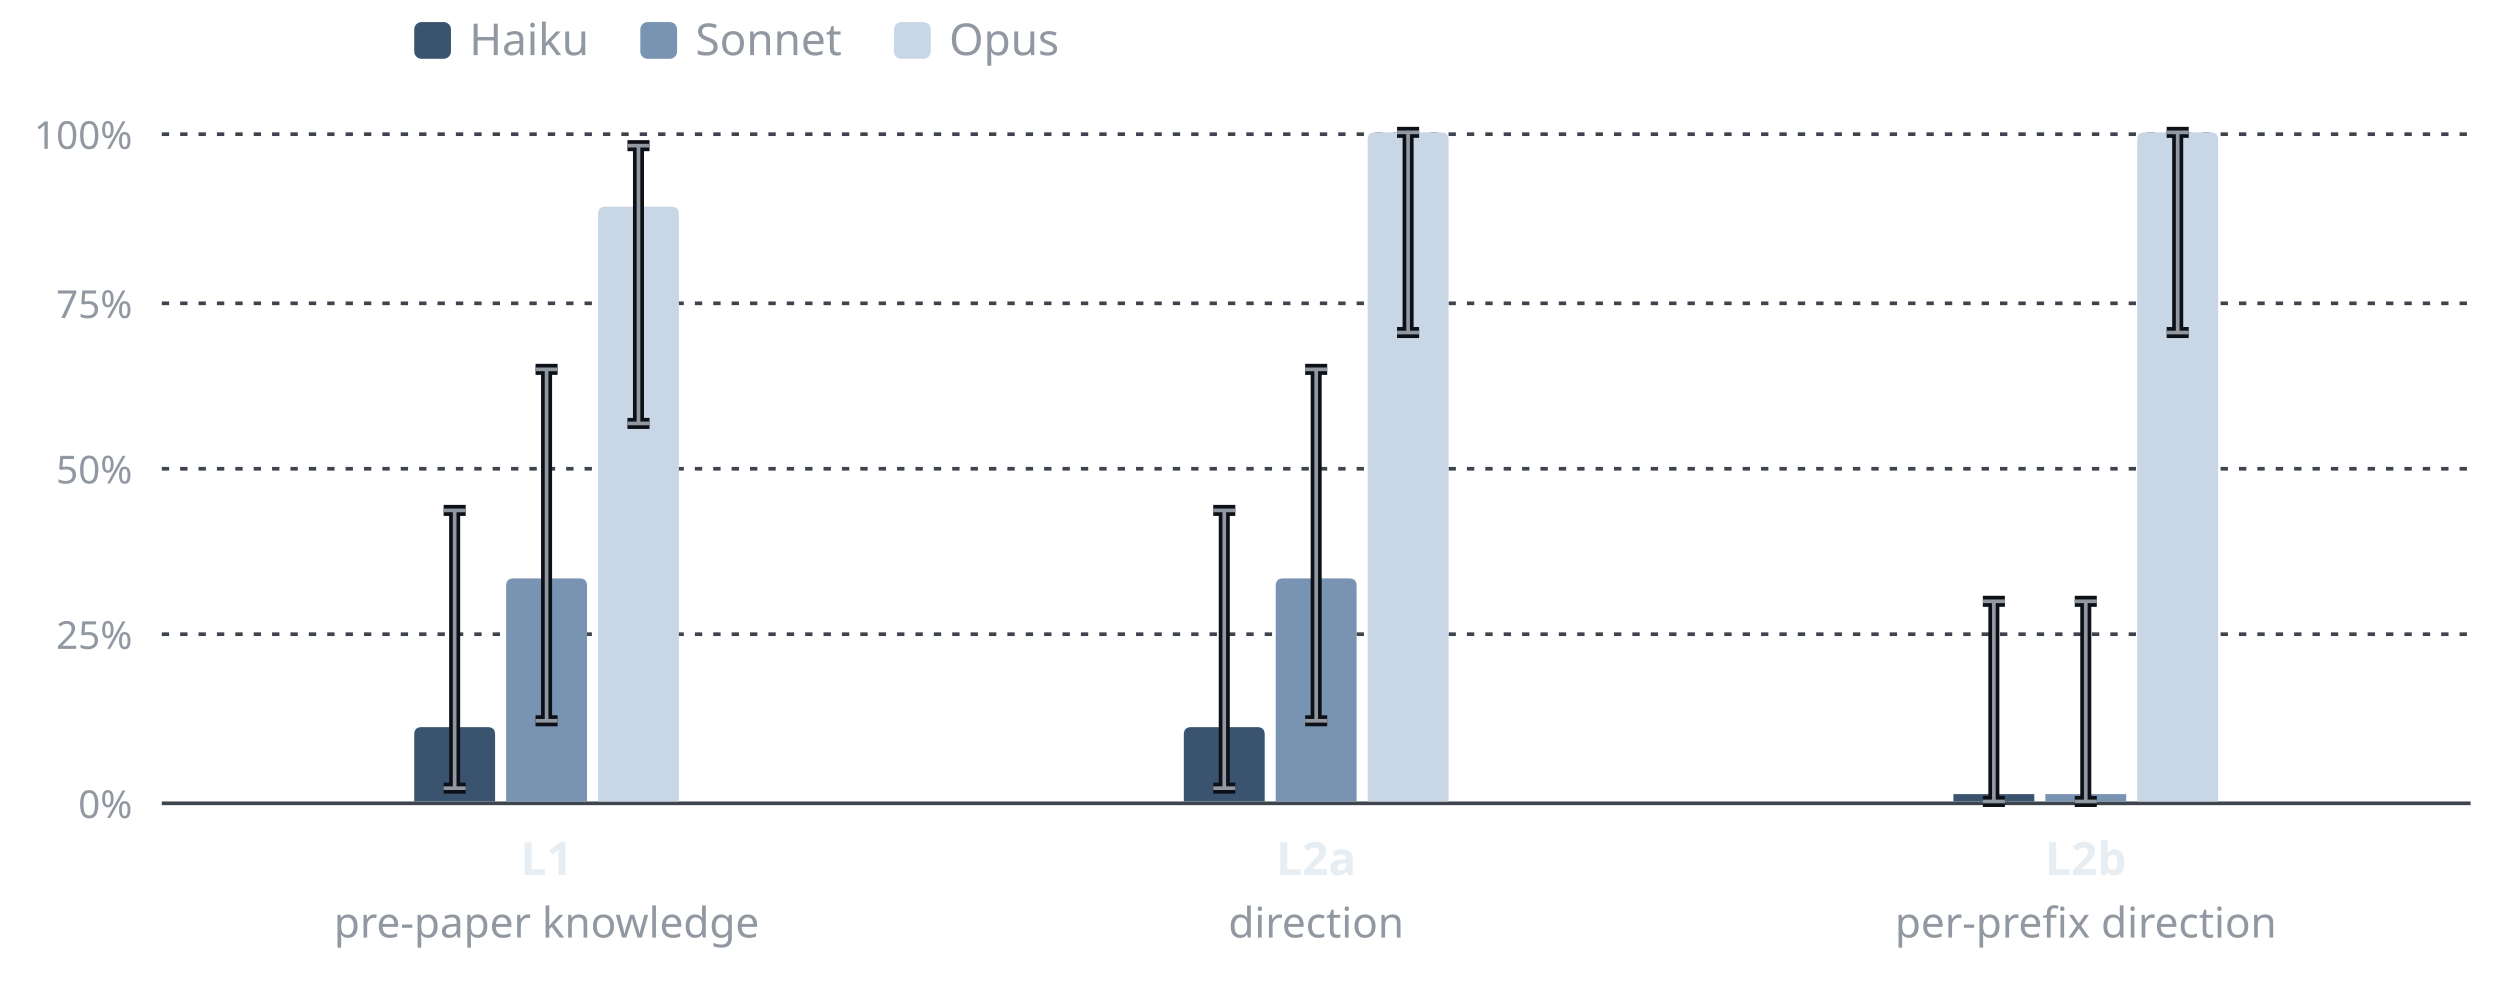
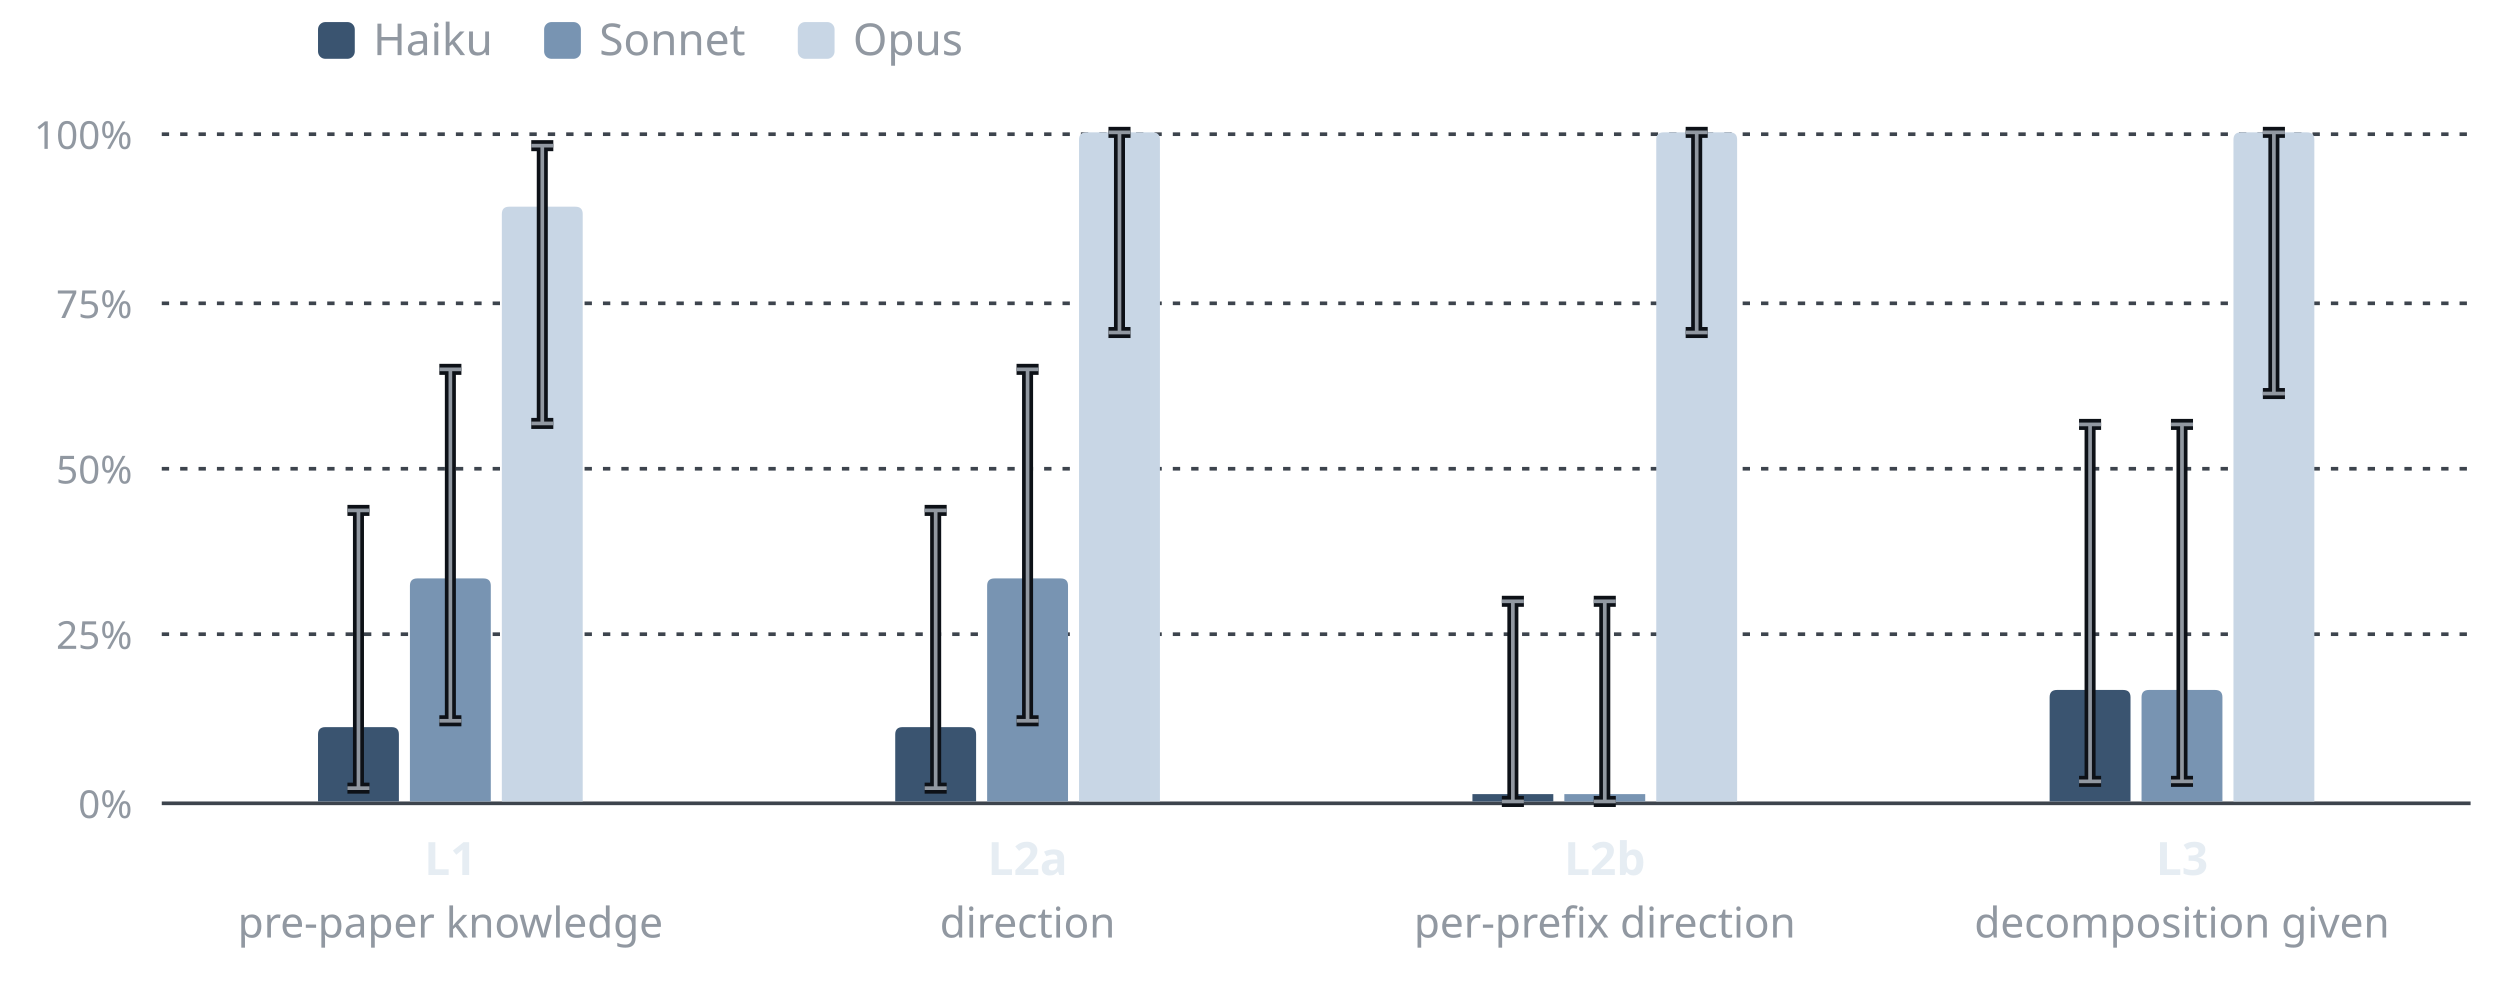
<svg xmlns="http://www.w3.org/2000/svg" width="680" height="270" viewBox="0 0 680 270" font-family="-apple-system, BlinkMacSystemFont, 'Segoe UI', 'Noto Sans', Helvetica, Arial, sans-serif" role="img" aria-labelledby="title desc">
-   <rect x="112.667" y="6" width="10" height="10" rx="2" fill="#3a5470" />
-   <text x="127.667" y="15" font-size="12" fill="#9198a1">Haiku</text>
-   <rect x="174.167" y="6" width="10" height="10" rx="2" fill="#7894b2" />
-   <text x="189.167" y="15" font-size="12" fill="#9198a1">Sonnet</text>
-   <rect x="243.167" y="6" width="10" height="10" rx="2" fill="#c8d6e5" />
-   <text x="258.167" y="15" font-size="12" fill="#9198a1">Opus</text>
+   <rect x="86.5" y="6" width="10" height="10" rx="2" fill="#3a5470" />
+   <text x="101.5" y="15" font-size="12" fill="#9198a1">Haiku</text>
+   <rect x="148.0" y="6" width="10" height="10" rx="2" fill="#7894b2" />
+   <text x="163.0" y="15" font-size="12" fill="#9198a1">Sonnet</text>
+   <rect x="217.0" y="6" width="10" height="10" rx="2" fill="#c8d6e5" />
+   <text x="232.0" y="15" font-size="12" fill="#9198a1">Opus</text>
  <line x1="44" x2="672" y1="218.5" y2="218.5" stroke="#3d444d" />
  <text x="36" y="222.5" font-size="10.5" text-anchor="end" fill="#9198a1" font-variant-numeric="tabular-nums">0%</text>
  <line x1="44" x2="672" y1="172.5" y2="172.5" stroke="#3d444d" stroke-dasharray="2 3" />
  <text x="36" y="176.5" font-size="10.5" text-anchor="end" fill="#9198a1" font-variant-numeric="tabular-nums">25%</text>
  <line x1="44" x2="672" y1="127.5" y2="127.5" stroke="#3d444d" stroke-dasharray="2 3" />
  <text x="36" y="131.5" font-size="10.5" text-anchor="end" fill="#9198a1" font-variant-numeric="tabular-nums">50%</text>
  <line x1="44" x2="672" y1="82.5" y2="82.5" stroke="#3d444d" stroke-dasharray="2 3" />
  <text x="36" y="86.5" font-size="10.5" text-anchor="end" fill="#9198a1" font-variant-numeric="tabular-nums">75%</text>
  <line x1="44" x2="672" y1="36.5" y2="36.5" stroke="#3d444d" stroke-dasharray="2 3" />
  <text x="36" y="40.5" font-size="10.5" text-anchor="end" fill="#9198a1" font-variant-numeric="tabular-nums">100%</text>
-   <path d="M112.667,218.0 V199.778 Q112.667,197.778 114.667,197.778 H132.667 Q134.667,197.778 134.667,199.778 V218.0 Z" fill="#3a5470" />
-   <path d="M123.667,214.38 V138.829 M120.667,138.829 H126.667 M120.667,214.38 H126.667" stroke="#0d1117" stroke-width="3" fill="none" />
-   <path d="M123.667,214.38 V138.829 M120.667,138.829 H126.667 M120.667,214.38 H126.667" stroke="#9198a1" stroke-width="1" fill="none" />
-   <path d="M137.667,218.0 V159.333 Q137.667,157.333 139.667,157.333 H157.667 Q159.667,157.333 159.667,159.333 V218.0 Z" fill="#7894b2" />
-   <path d="M148.667,196.054 V100.464 M145.667,100.464 H151.667 M145.667,196.054 H151.667" stroke="#0d1117" stroke-width="3" fill="none" />
-   <path d="M148.667,196.054 V100.464 M145.667,100.464 H151.667 M145.667,196.054 H151.667" stroke="#9198a1" stroke-width="1" fill="none" />
-   <path d="M162.667,218.0 V58.222 Q162.667,56.222 164.667,56.222 H182.667 Q184.667,56.222 184.667,58.222 V218.0 Z" fill="#c8d6e5" />
-   <path d="M173.667,115.171 V39.62 M170.667,39.62 H176.667 M170.667,115.171 H176.667" stroke="#0d1117" stroke-width="3" fill="none" />
-   <path d="M173.667,115.171 V39.62 M170.667,39.62 H176.667 M170.667,115.171 H176.667" stroke="#9198a1" stroke-width="1" fill="none" />
-   <text x="148.667" y="238" font-size="12.5" font-weight="600" text-anchor="middle" fill="#e6edf3">L1</text>
-   <text x="148.667" y="255" font-size="11.5" text-anchor="middle" fill="#9198a1">pre-paper knowledge</text>
-   <path d="M322.0,218.0 V199.778 Q322.0,197.778 324.0,197.778 H342.0 Q344.0,197.778 344.0,199.778 V218.0 Z" fill="#3a5470" />
-   <path d="M333.0,214.38 V138.829 M330.0,138.829 H336.0 M330.0,214.38 H336.0" stroke="#0d1117" stroke-width="3" fill="none" />
-   <path d="M333.0,214.38 V138.829 M330.0,138.829 H336.0 M330.0,214.38 H336.0" stroke="#9198a1" stroke-width="1" fill="none" />
-   <path d="M347.0,218.0 V159.333 Q347.0,157.333 349.0,157.333 H367.0 Q369.0,157.333 369.0,159.333 V218.0 Z" fill="#7894b2" />
-   <path d="M358.0,196.054 V100.464 M355.0,100.464 H361.0 M355.0,196.054 H361.0" stroke="#0d1117" stroke-width="3" fill="none" />
-   <path d="M358.0,196.054 V100.464 M355.0,100.464 H361.0 M355.0,196.054 H361.0" stroke="#9198a1" stroke-width="1" fill="none" />
-   <path d="M372.0,218.0 V38.0 Q372.0,36.0 374.0,36.0 H392.0 Q394.0,36.0 394.0,38.0 V218.0 Z" fill="#c8d6e5" />
-   <path d="M383.0,90.446 V36.0 M380.0,36.0 H386.0 M380.0,90.446 H386.0" stroke="#0d1117" stroke-width="3" fill="none" />
-   <path d="M383.0,90.446 V36.0 M380.0,36.0 H386.0 M380.0,90.446 H386.0" stroke="#9198a1" stroke-width="1" fill="none" />
-   <text x="358.0" y="238" font-size="12.5" font-weight="600" text-anchor="middle" fill="#e6edf3">L2a</text>
-   <text x="358.0" y="255" font-size="11.5" text-anchor="middle" fill="#9198a1">direction</text>
-   <rect x="531.333" y="216.0" width="22" height="2" fill="#3a5470" />
-   <path d="M542.333,218.0 V163.554 M539.333,163.554 H545.333 M539.333,218.0 H545.333" stroke="#0d1117" stroke-width="3" fill="none" />
-   <path d="M542.333,218.0 V163.554 M539.333,163.554 H545.333 M539.333,218.0 H545.333" stroke="#9198a1" stroke-width="1" fill="none" />
-   <rect x="556.333" y="216.0" width="22" height="2" fill="#7894b2" />
-   <path d="M567.333,218.0 V163.554 M564.333,163.554 H570.333 M564.333,218.0 H570.333" stroke="#0d1117" stroke-width="3" fill="none" />
-   <path d="M567.333,218.0 V163.554 M564.333,163.554 H570.333 M564.333,218.0 H570.333" stroke="#9198a1" stroke-width="1" fill="none" />
-   <path d="M581.333,218.0 V38.0 Q581.333,36.0 583.333,36.0 H601.333 Q603.333,36.0 603.333,38.0 V218.0 Z" fill="#c8d6e5" />
-   <path d="M592.333,90.446 V36.0 M589.333,36.0 H595.333 M589.333,90.446 H595.333" stroke="#0d1117" stroke-width="3" fill="none" />
-   <path d="M592.333,90.446 V36.0 M589.333,36.0 H595.333 M589.333,90.446 H595.333" stroke="#9198a1" stroke-width="1" fill="none" />
-   <text x="567.333" y="238" font-size="12.5" font-weight="600" text-anchor="middle" fill="#e6edf3">L2b</text>
-   <text x="567.333" y="255" font-size="11.5" text-anchor="middle" fill="#9198a1">per-prefix direction</text>
+   <path d="M86.5,218.0 V199.778 Q86.5,197.778 88.5,197.778 H106.5 Q108.5,197.778 108.5,199.778 V218.0 Z" fill="#3a5470" />
+   <path d="M97.5,214.38 V138.829 M94.5,138.829 H100.5 M94.5,214.38 H100.5" stroke="#0d1117" stroke-width="3" fill="none" />
+   <path d="M97.5,214.38 V138.829 M94.5,138.829 H100.5 M94.5,214.38 H100.5" stroke="#9198a1" stroke-width="1" fill="none" />
+   <path d="M111.5,218.0 V159.333 Q111.5,157.333 113.5,157.333 H131.5 Q133.5,157.333 133.5,159.333 V218.0 Z" fill="#7894b2" />
+   <path d="M122.5,196.054 V100.464 M119.5,100.464 H125.5 M119.5,196.054 H125.5" stroke="#0d1117" stroke-width="3" fill="none" />
+   <path d="M122.5,196.054 V100.464 M119.5,100.464 H125.5 M119.5,196.054 H125.5" stroke="#9198a1" stroke-width="1" fill="none" />
+   <path d="M136.5,218.0 V58.222 Q136.5,56.222 138.5,56.222 H156.5 Q158.5,56.222 158.5,58.222 V218.0 Z" fill="#c8d6e5" />
+   <path d="M147.5,115.171 V39.62 M144.5,39.62 H150.5 M144.5,115.171 H150.5" stroke="#0d1117" stroke-width="3" fill="none" />
+   <path d="M147.5,115.171 V39.62 M144.5,39.62 H150.5 M144.5,115.171 H150.5" stroke="#9198a1" stroke-width="1" fill="none" />
+   <text x="122.5" y="238" font-size="12.5" font-weight="600" text-anchor="middle" fill="#e6edf3">L1</text>
+   <text x="122.5" y="255" font-size="11.5" text-anchor="middle" fill="#9198a1">pre-paper knowledge</text>
+   <path d="M243.5,218.0 V199.778 Q243.5,197.778 245.5,197.778 H263.5 Q265.5,197.778 265.5,199.778 V218.0 Z" fill="#3a5470" />
+   <path d="M254.5,214.38 V138.829 M251.5,138.829 H257.5 M251.5,214.38 H257.5" stroke="#0d1117" stroke-width="3" fill="none" />
+   <path d="M254.5,214.38 V138.829 M251.5,138.829 H257.5 M251.5,214.38 H257.5" stroke="#9198a1" stroke-width="1" fill="none" />
+   <path d="M268.5,218.0 V159.333 Q268.5,157.333 270.5,157.333 H288.5 Q290.5,157.333 290.5,159.333 V218.0 Z" fill="#7894b2" />
+   <path d="M279.5,196.054 V100.464 M276.5,100.464 H282.5 M276.5,196.054 H282.5" stroke="#0d1117" stroke-width="3" fill="none" />
+   <path d="M279.5,196.054 V100.464 M276.5,100.464 H282.5 M276.5,196.054 H282.5" stroke="#9198a1" stroke-width="1" fill="none" />
+   <path d="M293.5,218.0 V38.0 Q293.5,36.0 295.5,36.0 H313.5 Q315.5,36.0 315.5,38.0 V218.0 Z" fill="#c8d6e5" />
+   <path d="M304.5,90.446 V36.0 M301.5,36.0 H307.5 M301.5,90.446 H307.5" stroke="#0d1117" stroke-width="3" fill="none" />
+   <path d="M304.5,90.446 V36.0 M301.5,36.0 H307.5 M301.5,90.446 H307.5" stroke="#9198a1" stroke-width="1" fill="none" />
+   <text x="279.5" y="238" font-size="12.5" font-weight="600" text-anchor="middle" fill="#e6edf3">L2a</text>
+   <text x="279.5" y="255" font-size="11.5" text-anchor="middle" fill="#9198a1">direction</text>
+   <rect x="400.5" y="216.0" width="22" height="2" fill="#3a5470" />
+   <path d="M411.5,218.0 V163.554 M408.5,163.554 H414.5 M408.5,218.0 H414.5" stroke="#0d1117" stroke-width="3" fill="none" />
+   <path d="M411.5,218.0 V163.554 M408.5,163.554 H414.5 M408.5,218.0 H414.5" stroke="#9198a1" stroke-width="1" fill="none" />
+   <rect x="425.5" y="216.0" width="22" height="2" fill="#7894b2" />
+   <path d="M436.5,218.0 V163.554 M433.5,163.554 H439.5 M433.5,218.0 H439.5" stroke="#0d1117" stroke-width="3" fill="none" />
+   <path d="M436.5,218.0 V163.554 M433.5,163.554 H439.5 M433.5,218.0 H439.5" stroke="#9198a1" stroke-width="1" fill="none" />
+   <path d="M450.5,218.0 V38.0 Q450.5,36.0 452.5,36.0 H470.5 Q472.5,36.0 472.5,38.0 V218.0 Z" fill="#c8d6e5" />
+   <path d="M461.5,90.446 V36.0 M458.5,36.0 H464.5 M458.5,90.446 H464.5" stroke="#0d1117" stroke-width="3" fill="none" />
+   <path d="M461.5,90.446 V36.0 M458.5,36.0 H464.5 M458.5,90.446 H464.5" stroke="#9198a1" stroke-width="1" fill="none" />
+   <text x="436.5" y="238" font-size="12.5" font-weight="600" text-anchor="middle" fill="#e6edf3">L2b</text>
+   <text x="436.5" y="255" font-size="11.5" text-anchor="middle" fill="#9198a1">per-prefix direction</text>
+   <path d="M557.5,218.0 V189.667 Q557.5,187.667 559.5,187.667 H577.5 Q579.5,187.667 579.5,189.667 V218.0 Z" fill="#3a5470" />
+   <path d="M568.5,212.53 V115.441 M565.5,115.441 H571.5 M565.5,212.53 H571.5" stroke="#0d1117" stroke-width="3" fill="none" />
+   <path d="M568.5,212.53 V115.441 M565.5,115.441 H571.5 M565.5,212.53 H571.5" stroke="#9198a1" stroke-width="1" fill="none" />
+   <path d="M582.5,218.0 V189.667 Q582.5,187.667 584.5,187.667 H602.5 Q604.5,187.667 604.5,189.667 V218.0 Z" fill="#7894b2" />
+   <path d="M593.5,212.53 V115.441 M590.5,115.441 H596.5 M590.5,212.53 H596.5" stroke="#0d1117" stroke-width="3" fill="none" />
+   <path d="M593.5,212.53 V115.441 M590.5,115.441 H596.5 M590.5,212.53 H596.5" stroke="#9198a1" stroke-width="1" fill="none" />
+   <path d="M607.5,218.0 V38.0 Q607.5,36.0 609.5,36.0 H627.5 Q629.5,36.0 629.5,38.0 V218.0 Z" fill="#c8d6e5" />
+   <path d="M618.5,107.042 V36 M615.5,36 H621.5 M615.5,107.042 H621.5" stroke="#0d1117" stroke-width="3" fill="none" />
+   <path d="M618.5,107.042 V36 M615.5,36 H621.5 M615.5,107.042 H621.5" stroke="#9198a1" stroke-width="1" fill="none" />
+   <text x="593.5" y="238" font-size="12.5" font-weight="600" text-anchor="middle" fill="#e6edf3">L3</text>
+   <text x="593.5" y="255" font-size="11.5" text-anchor="middle" fill="#9198a1">decomposition given</text>
</svg>
